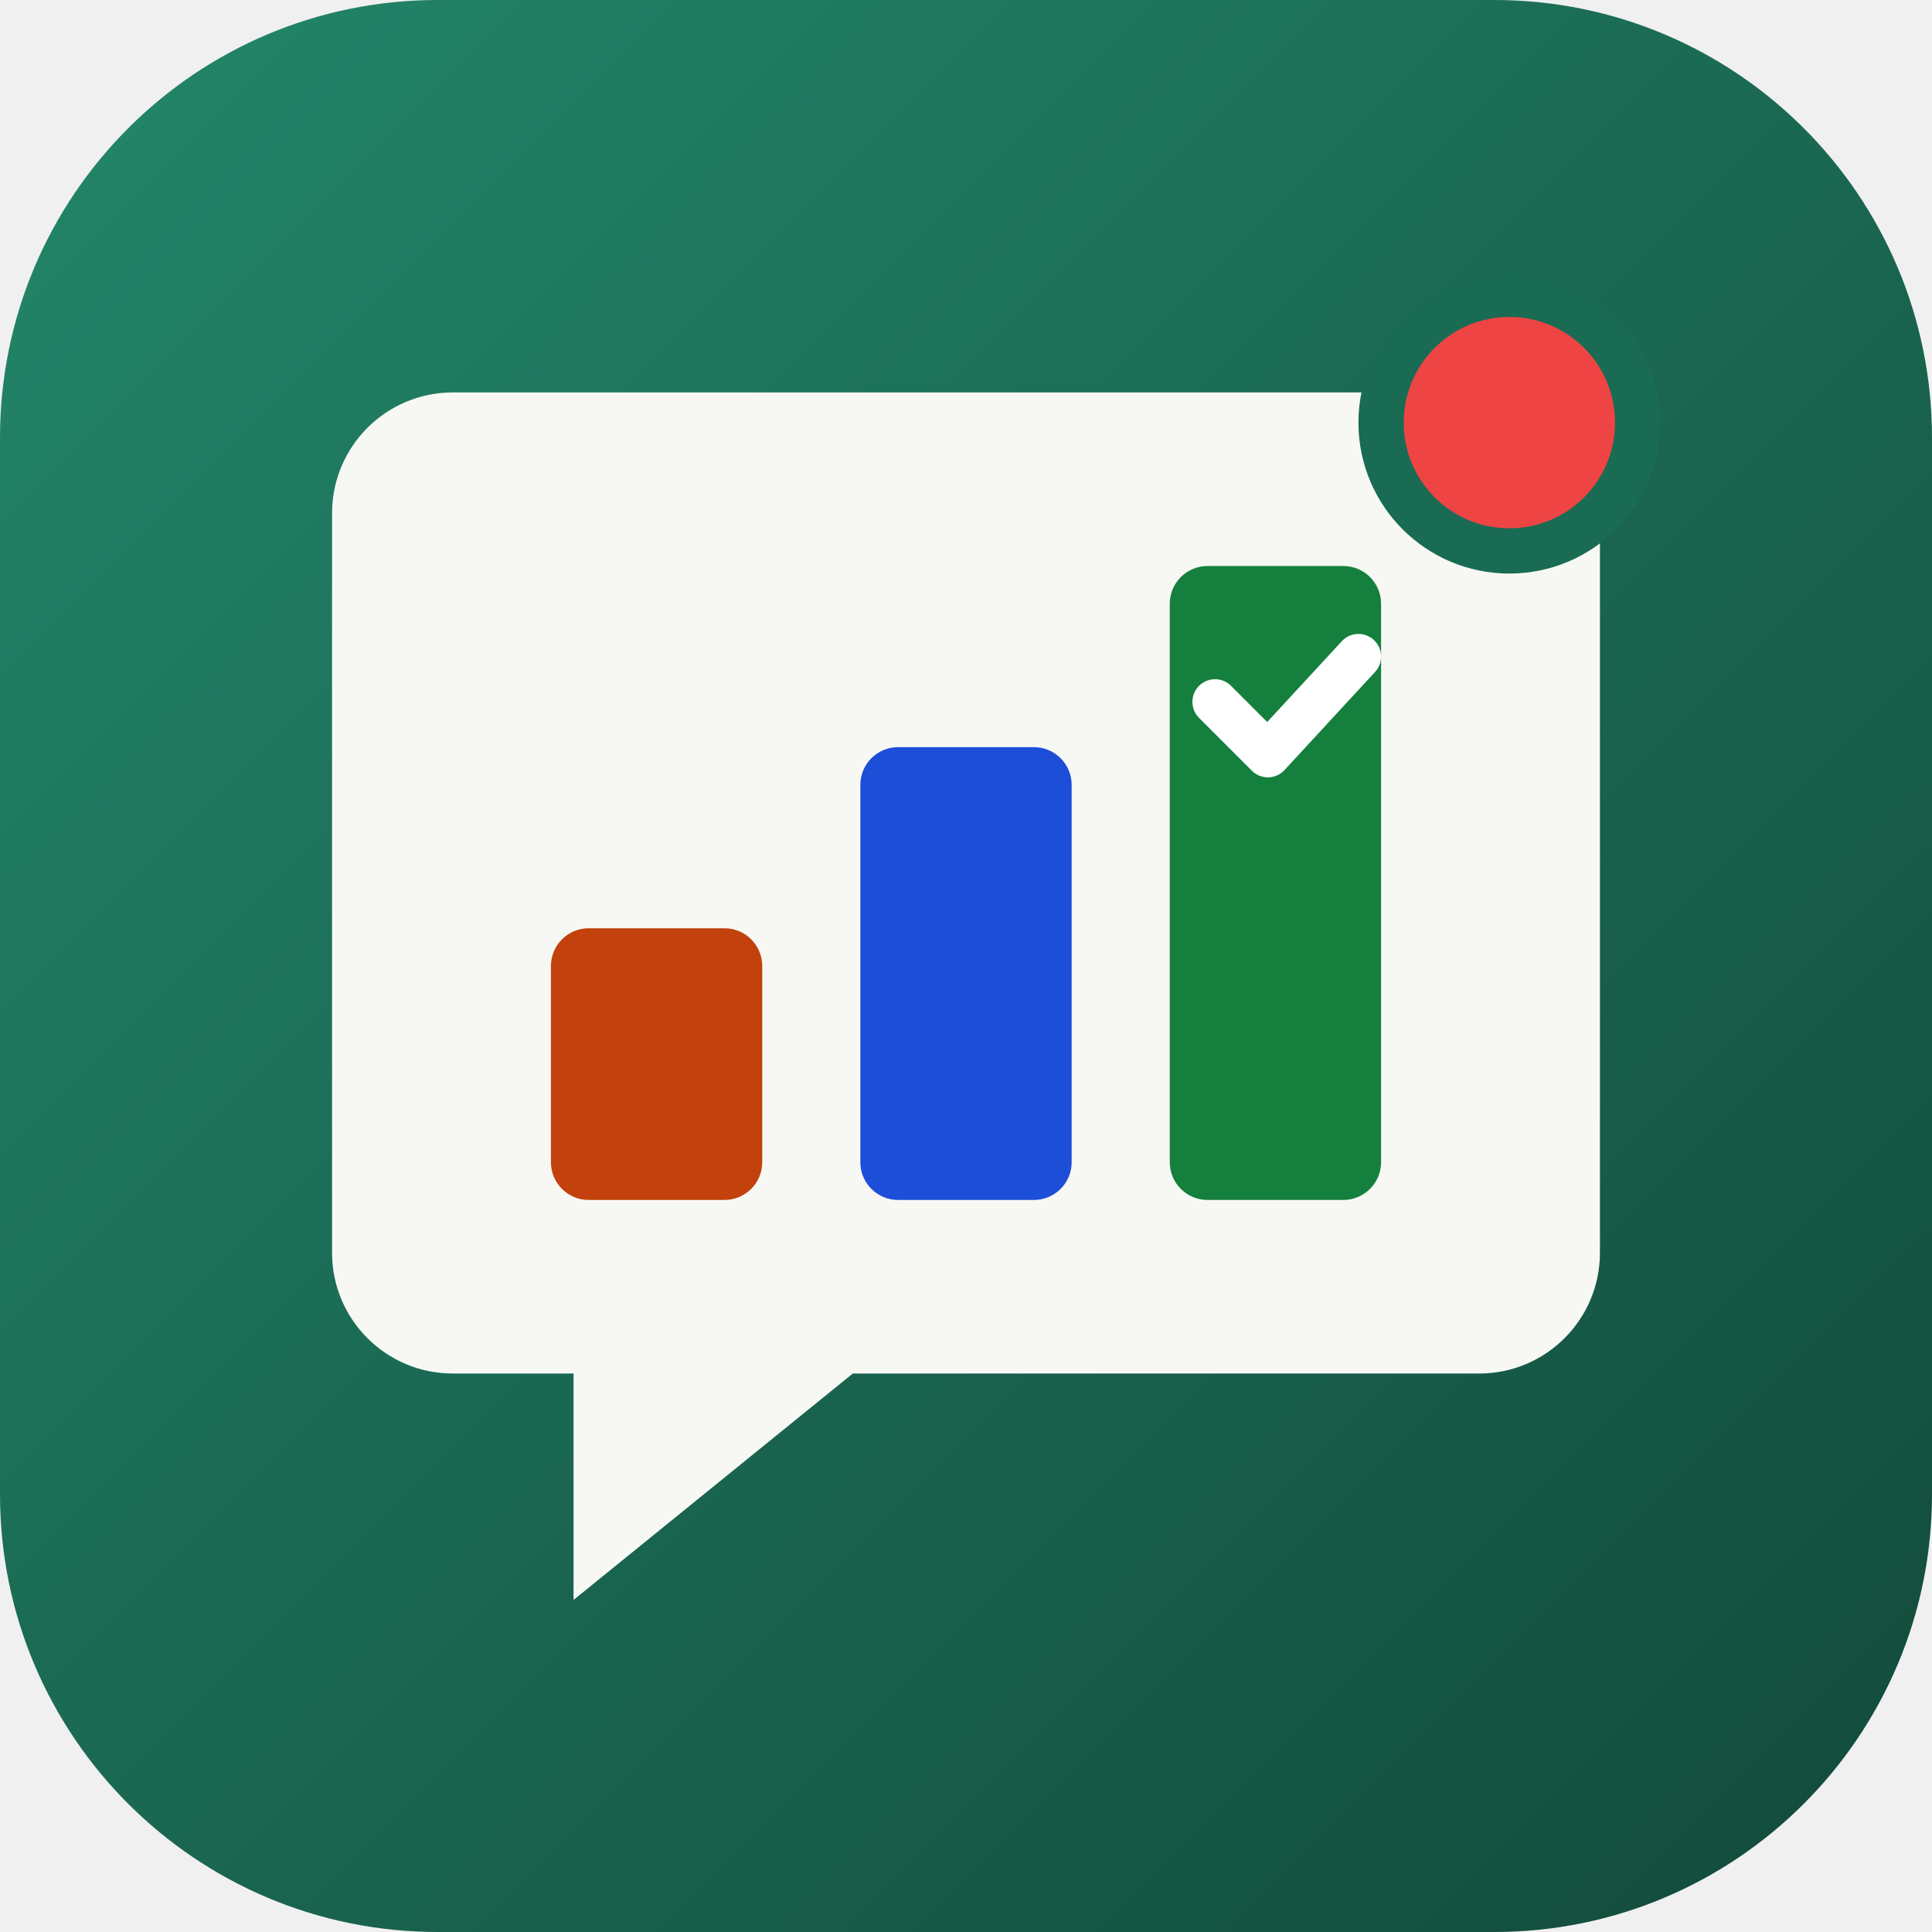
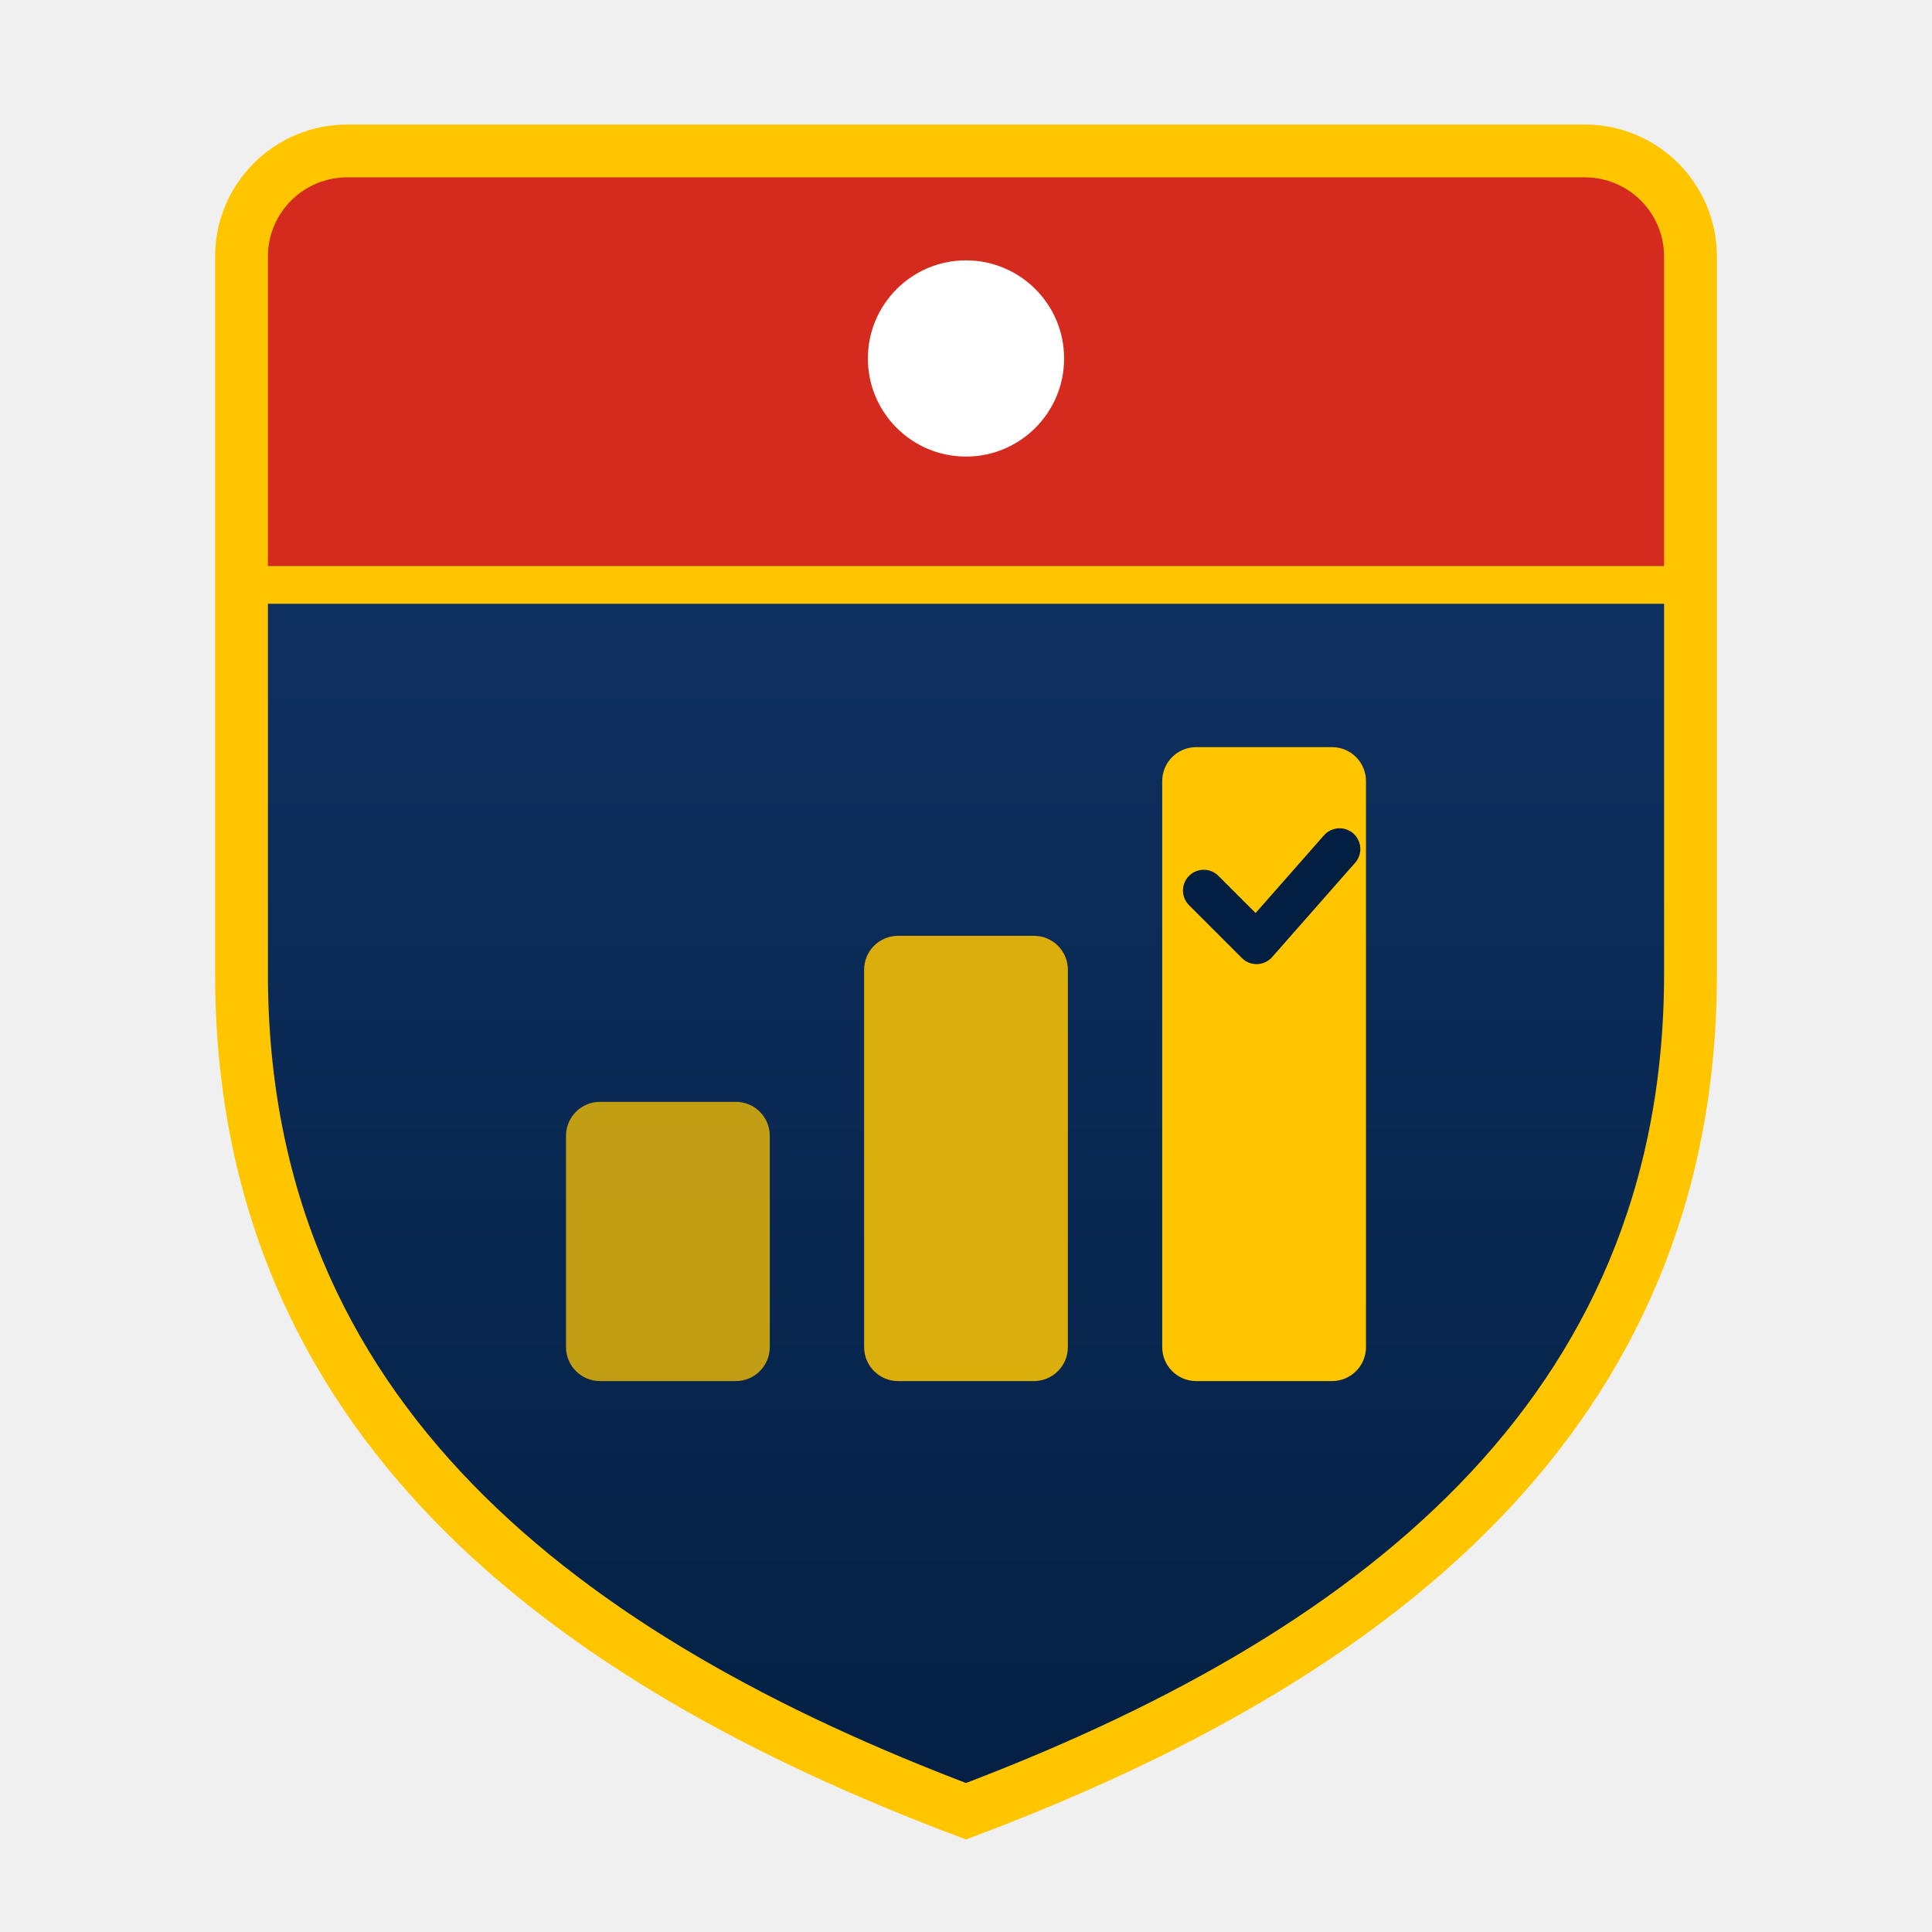
<svg xmlns="http://www.w3.org/2000/svg" viewBox="0 0 512 512">
  <defs>
-     <linearGradient id="bg" x1="0" y1="0" x2="1" y2="1">
-       <stop offset="0" stop-color="#23876A" />
-       <stop offset="1" stop-color="#12493A" />
+     <linearGradient id="navy" x1="0" y1="0" x2="0" y2="1">
+       <stop offset="0" stop-color="#14386E" />
+       <stop offset="1" stop-color="#021E40" />
    </linearGradient>
+     <clipPath id="shield">
+       <path d="M92 40h328a28 28 0 0 1 28 28v190c0 118-86 182-192 222C150 440 64 376 64 258V68a28 28 0 0 1 28-28z" />
+     </clipPath>
  </defs>
-   <rect width="512" height="512" rx="116" fill="url(#bg)" />
-   <path d="M120 104h272a32 32 0 0 1 32 32v196a32 32 0 0 1-32 32H226l-74 60v-60h-32a32 32 0 0 1-32-32V136a32 32 0 0 1 32-32z" fill="#F7F8F4" />
-   <rect x="146" y="246" width="56" height="72" rx="10" fill="#C2410C" />
-   <rect x="228" y="198" width="56" height="120" rx="10" fill="#1D4ED8" />
-   <rect x="310" y="150" width="56" height="168" rx="10" fill="#15803D" />
-   <path d="M322 186l14 14 24-26" fill="none" stroke="#FFFFFF" stroke-width="12" stroke-linecap="round" stroke-linejoin="round" />
-   <circle cx="400" cy="112" r="34" fill="#EF4444" stroke="#1A6B53" stroke-width="12" />
+   <g clip-path="url(#shield)">
+     <rect width="512" height="512" fill="url(#navy)" />
+     <rect width="512" height="150" fill="#D52B1E" />
+     <rect y="150" width="512" height="10" fill="#FFC600" />
+   </g>
+   <path d="M92 40h328a28 28 0 0 1 28 28v190c0 118-86 182-192 222C150 440 64 376 64 258V68a28 28 0 0 1 28-28z" fill="none" stroke="#FFC600" stroke-width="14" />
+   <circle cx="256" cy="95" r="26" fill="#FFFFFF" />
+   <rect x="150" y="292" width="54" height="74" rx="9" fill="#FFC600" opacity=".75" />
+   <rect x="229" y="248" width="54" height="118" rx="9" fill="#FFC600" opacity=".85" />
+   <rect x="308" y="198" width="54" height="168" rx="9" fill="#FFC600" />
+   <path d="M319 236l14 14 22-25" fill="none" stroke="#021E40" stroke-width="11" stroke-linecap="round" stroke-linejoin="round" />
</svg>
